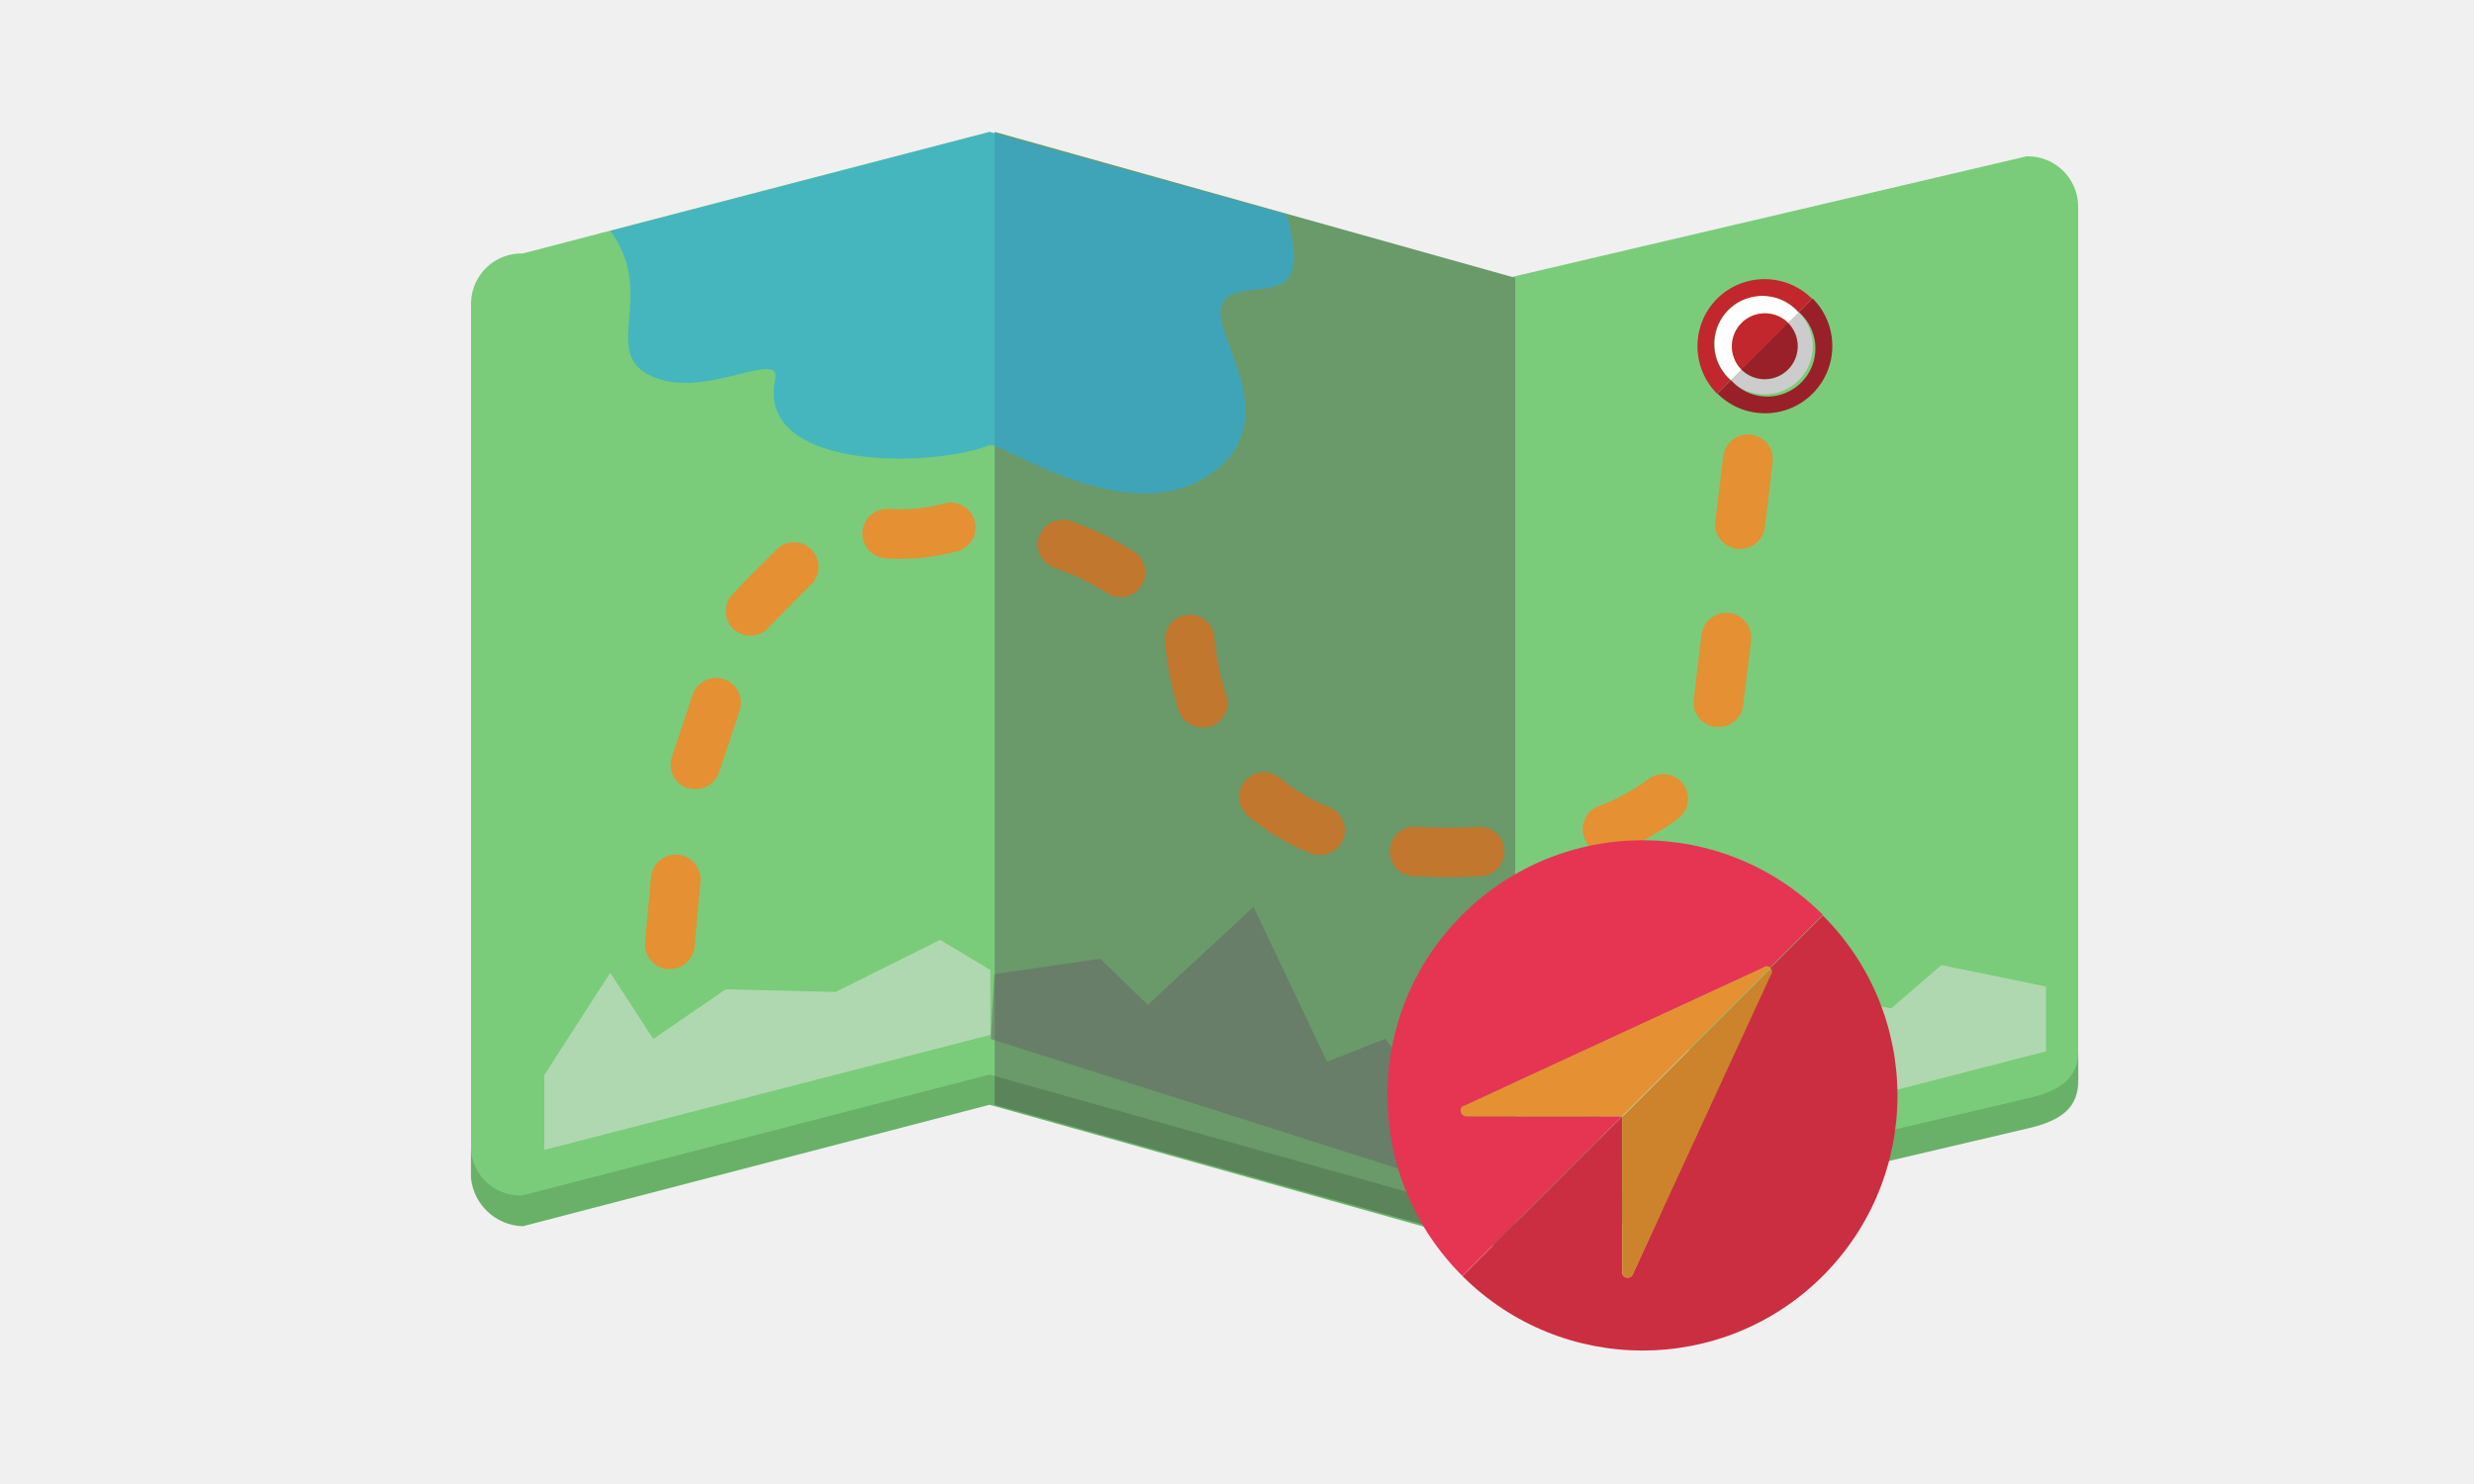
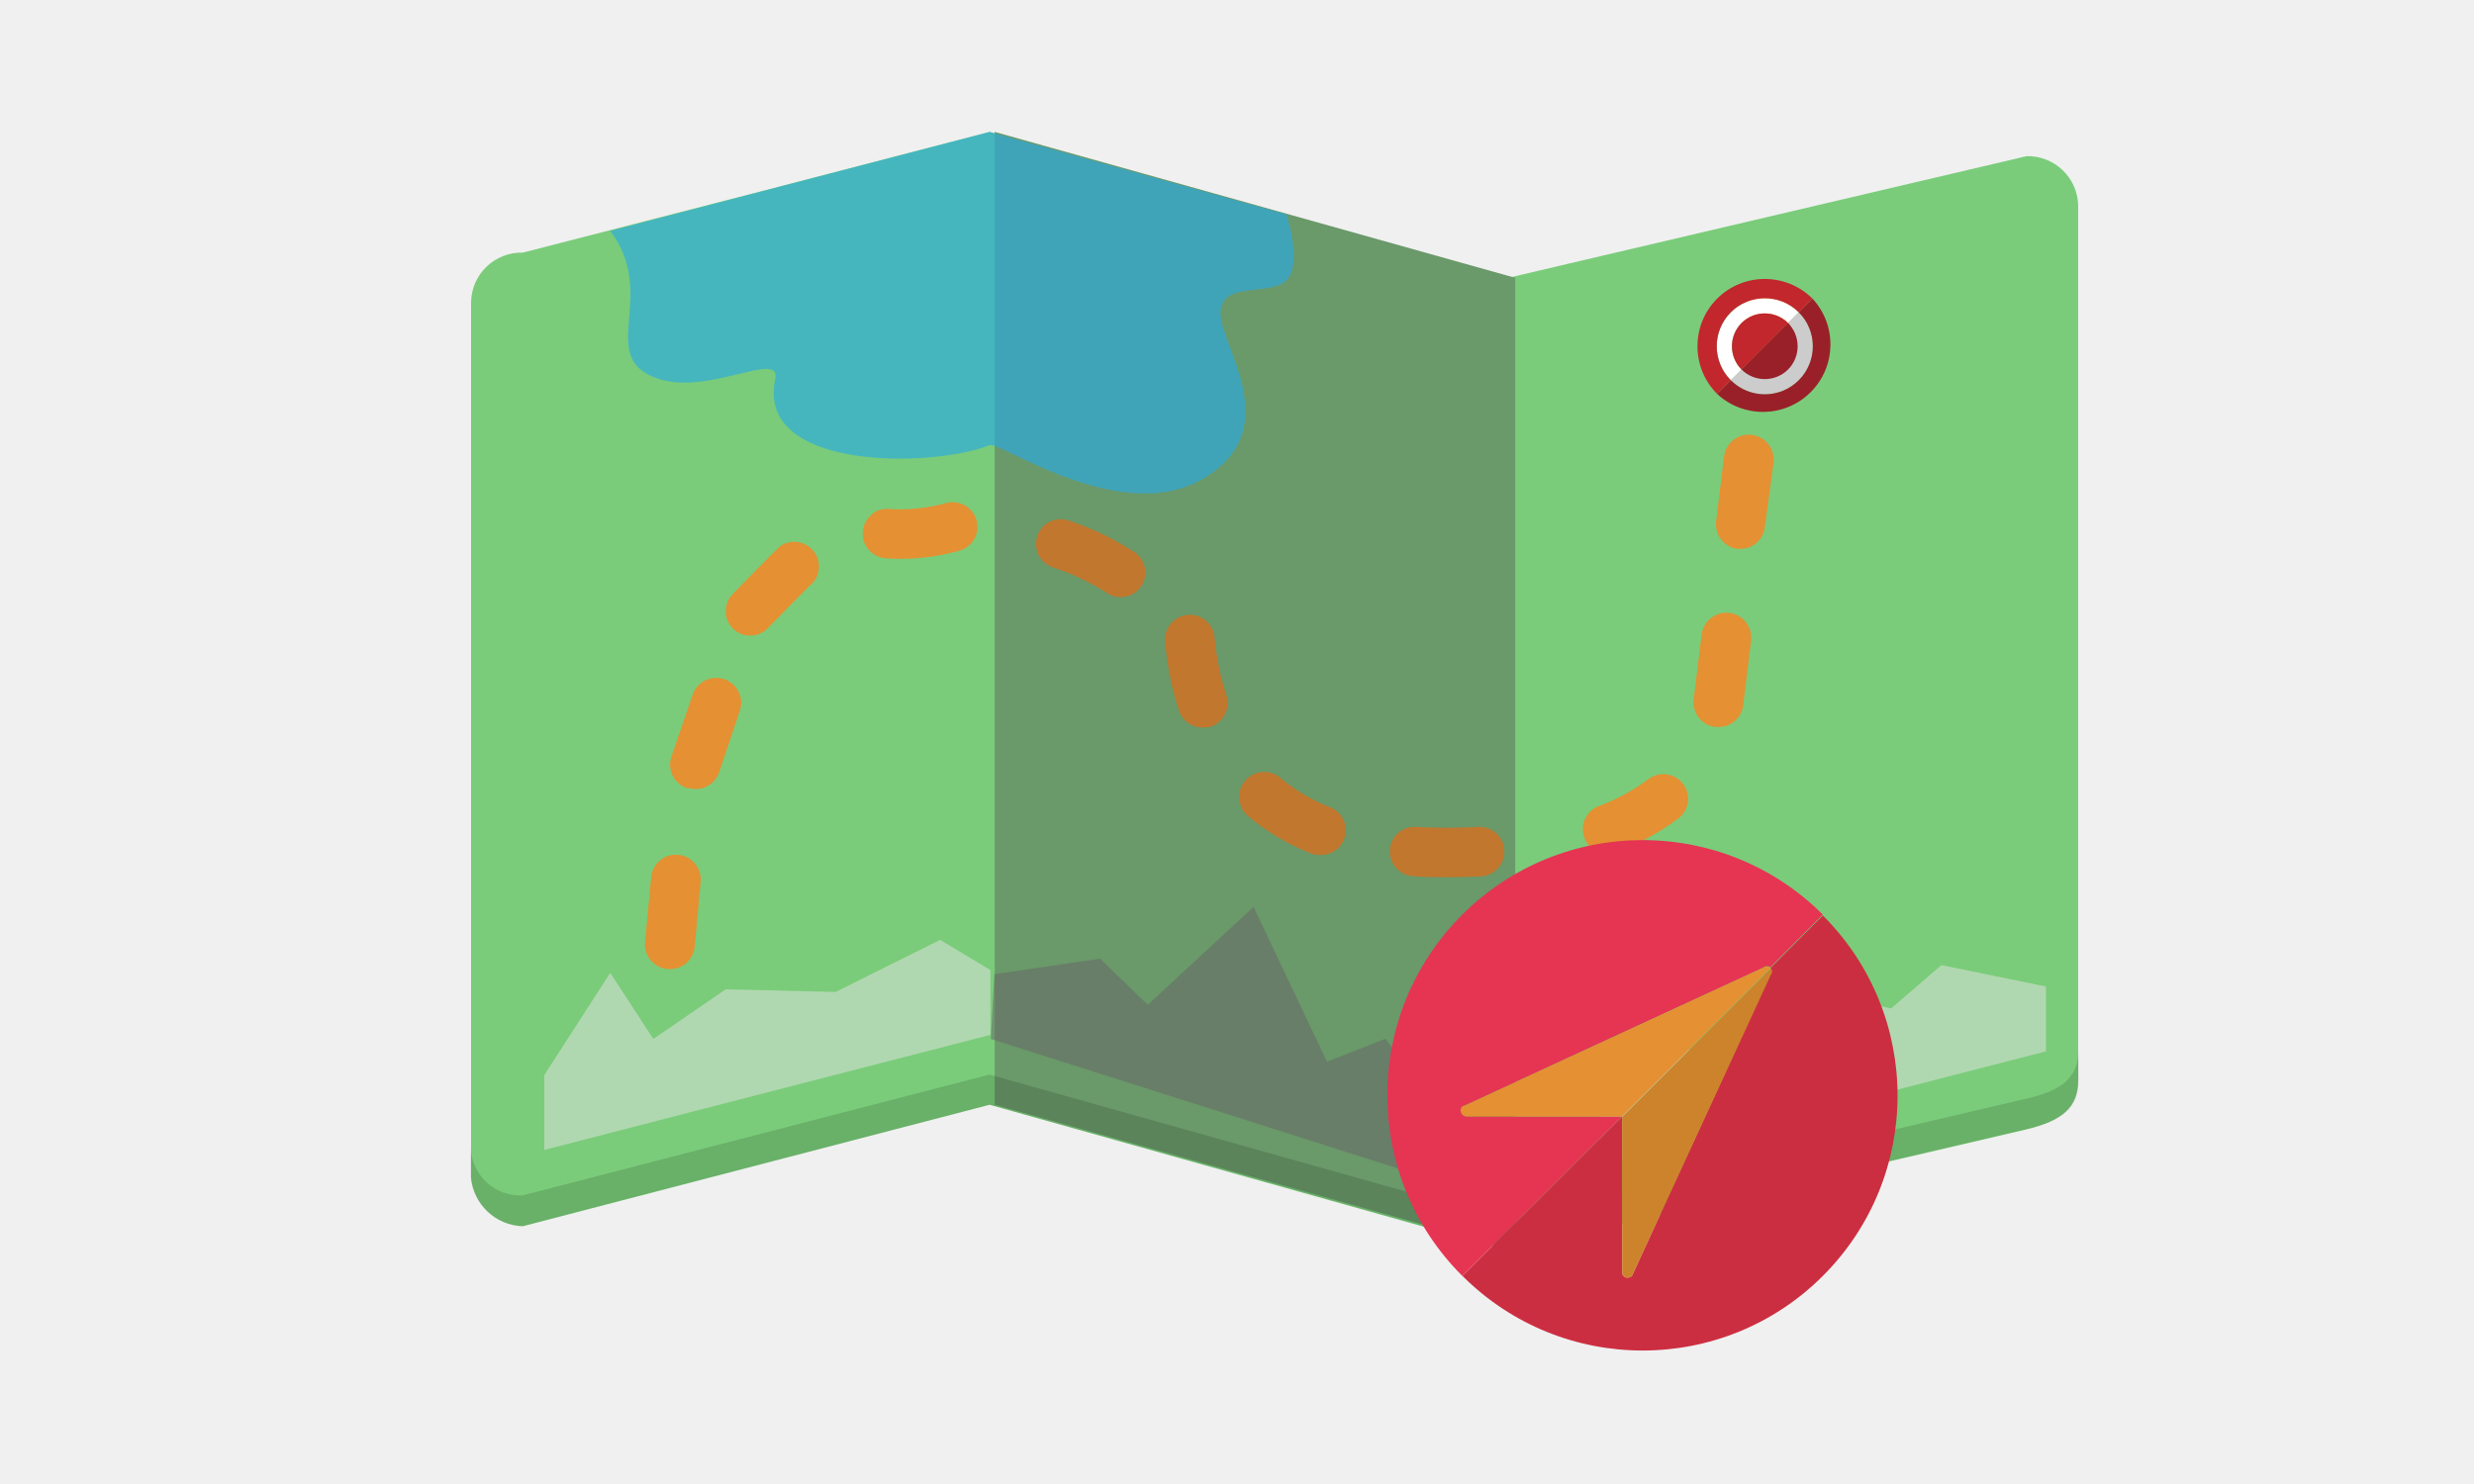
- <svg xmlns="http://www.w3.org/2000/svg" id="图层_1" data-name="图层 1" viewBox="0 0 150 90">
+ <svg xmlns="http://www.w3.org/2000/svg" viewBox="0 0 150 90">
  <defs>
-     <style>.cls-1{fill:#7acc7a;}.cls-2{fill:#6a996a;}.cls-3{fill:#e59033;}.cls-4{fill:#c1772d;}.cls-5{opacity:0.14;}.cls-6{opacity:0.52;}.cls-7{fill:#e2e2e2;}.cls-8{fill:#666;}.cls-9{fill:#e53553;}.cls-10{fill:#cc2e41;}.cls-11{fill:#cc832b;}.cls-12{fill:#29abe2;opacity:0.65;}.cls-13{fill:#fff;}.cls-14{fill:#ccc;}.cls-15{fill:#992029;}.cls-16{fill:#c1272d;}</style>
+     <style>.a{fill:#7acc7a;}.b{fill:#6a996a;}.c{fill:#e59033;}.d{fill:#c1772d;}.e{opacity:0.14;}.f{opacity:0.52;}.g{fill:#e2e2e2;}.h{fill:#666;}.i{fill:#e53553;}.j{fill:#cc2e41;}.k{fill:#cc832b;}.l{fill:#29abe2;opacity:0.65;}.m{fill:#fff;}.n{fill:#ccc;}.o{fill:#992029;}.p{fill:#c1272d;}</style>
  </defs>
-   <path class="cls-1" d="M126,65.5c0,1.62-.93,2.45-3.14,2.95L91.42,75.83,60,67l-28.3,7.37a3.26,3.26,0,0,1-3.14-2.95V18.32a3.06,3.06,0,0,1,3.14-2.95L46,11.64,60,8l31.44,8.85,31.44-7.37A3.06,3.06,0,0,1,126,12.42Z" />
-   <path class="cls-2" d="M91.87,75.83,60.31,67V8l31.56,8.85q0,5.18,0,10.35Q91.87,51.51,91.87,75.83Z" />
-   <path class="cls-3" d="M40.61,58.77h-.14a1.5,1.5,0,0,1-1.36-1.63l.36-3.94a1.5,1.5,0,1,1,3,.28l-.36,3.94A1.5,1.5,0,0,1,40.61,58.77Z" />
-   <path class="cls-4" d="M87.82,53.2q-1,0-2.14-.06a1.5,1.5,0,1,1,.17-3,32,32,0,0,0,3.77,0,1.5,1.5,0,1,1,.18,3Q88.84,53.2,87.82,53.2Z" />
-   <path class="cls-4" d="M80,51.85a1.5,1.5,0,0,1-.56-.11,13.86,13.86,0,0,1-3.78-2.26,1.5,1.5,0,1,1,1.94-2.29,10.81,10.81,0,0,0,3,1.77A1.5,1.5,0,0,1,80,51.85Z" />
-   <path class="cls-3" d="M97.46,51.79a1.5,1.5,0,0,1-.54-2.9A12.3,12.3,0,0,0,100,47.21a1.5,1.5,0,0,1,1.82,2.38A15.23,15.23,0,0,1,98,51.69,1.48,1.48,0,0,1,97.46,51.79Z" />
-   <path class="cls-3" d="M41.83,47.81l-.14,0a1.5,1.5,0,0,1-.95-1.9L42,42.12a1.5,1.5,0,1,1,2.84,1l-1.25,3.75A1.5,1.5,0,0,1,41.83,47.81Z" />
-   <path class="cls-4" d="M72.91,44.12a1.5,1.5,0,0,1-1.43-1,19.44,19.44,0,0,1-.85-4.19,1.5,1.5,0,1,1,3-.28,16.44,16.44,0,0,0,.72,3.54,1.5,1.5,0,0,1-1,1.89A1.52,1.52,0,0,1,72.91,44.12Z" />
-   <path class="cls-3" d="M104.22,44.09H104a1.5,1.5,0,0,1-1.31-1.67l.48-3.93a1.5,1.5,0,0,1,3,.37l-.48,3.93A1.5,1.5,0,0,1,104.22,44.09Z" />
-   <path class="cls-3" d="M44.56,38.23l-.12-.1a1.5,1.5,0,0,1,0-2.12c1-1.08,1.88-1.93,2.4-2.44l.44-.42a1.5,1.5,0,0,1,2,2.2l-.37.36c-.51.5-1.33,1.34-2.36,2.4A1.5,1.5,0,0,1,44.56,38.23Z" />
-   <path class="cls-4" d="M69.21,35.52l0,0a1.5,1.5,0,0,1-2.07.46l-.24-.15a14.13,14.13,0,0,0-3-1.4,1.5,1.5,0,0,1,.93-2.85,17.19,17.19,0,0,1,3.61,1.69l.29.18A1.5,1.5,0,0,1,69.21,35.52Z" />
-   <path class="cls-3" d="M105.54,33.29h-.18A1.5,1.5,0,0,1,104,31.61l.48-3.93a1.5,1.5,0,0,1,3,.36L107,32A1.5,1.5,0,0,1,105.54,33.29Z" />
-   <path class="cls-3" d="M52.91,31.14a1.49,1.49,0,0,1,1-.27,10.35,10.35,0,0,0,3.41-.35,1.5,1.5,0,0,1,.76,2.9,13.34,13.34,0,0,1-4.4.44,1.5,1.5,0,0,1-.75-2.73Z" />
-   <path class="cls-3" d="M106.87,22.44h-.18a1.5,1.5,0,0,1-1.31-1.67l.24-2a1.5,1.5,0,0,1,3,.36l-.24,2A1.5,1.5,0,0,1,106.87,22.44Z" />
-   <path class="cls-5" d="M122.86,66.63,91.42,74,60,65.17,31.68,72.5a3,3,0,0,1-3.14-2.93v1.86a3.26,3.26,0,0,0,3.14,2.93L60,67l31.44,8.8,31.44-7.34c2.22-.49,3.14-1.32,3.14-2.93V63.7C126,65.31,125.07,66.14,122.86,66.63Z" />
-   <g class="cls-6">
-     <polygon class="cls-7" points="45.89 66.41 60.05 62.76 60.05 58.83 57 57 50.66 60.16 44 60 39.61 63.01 37 59 33 65.2 33 69.74 45.89 66.41" />
+   <path class="a" d="M126,65.5c0,1.63-.93,2.46-3.14,3L91.42,75.83,60,67l-28.3,7.37a3.26,3.26,0,0,1-3.14-2.95V18.32a3.06,3.06,0,0,1,3.14-3L46,11.64,60,8l31.44,8.85,31.44-7.38A3.06,3.06,0,0,1,126,12.42Z" />
+   <path class="b" d="M91.87,75.83,60.31,67V8l31.56,8.85v59Z" />
+   <path class="c" d="M40.61,58.77h-.14a1.5,1.5,0,0,1-1.36-1.63l.37-3.94a1.5,1.5,0,0,1,3,.28l-.36,3.94A1.49,1.49,0,0,1,40.61,58.77Z" />
+   <path class="d" d="M87.82,53.2c-.7,0-1.41,0-2.14-.06a1.5,1.5,0,0,1-1.41-1.58,1.48,1.48,0,0,1,1.58-1.41,33.83,33.83,0,0,0,3.77,0,1.5,1.5,0,0,1,.18,3C89.16,53.18,88.5,53.2,87.82,53.2Z" />
+   <path class="d" d="M80,51.85a1.36,1.36,0,0,1-.56-.11,13.8,13.8,0,0,1-3.79-2.26,1.5,1.5,0,0,1,2-2.29,10.68,10.68,0,0,0,3,1.77A1.5,1.5,0,0,1,80,51.85Z" />
+   <path class="c" d="M97.46,51.79a1.5,1.5,0,0,1-.53-2.9A12.2,12.2,0,0,0,100,47.21a1.5,1.5,0,0,1,1.82,2.38A15.26,15.26,0,0,1,98,51.69,1.47,1.47,0,0,1,97.46,51.79Z" />
+   <path class="c" d="M41.83,47.81l-.13,0a1.5,1.5,0,0,1-1-1.9L42,42.12a1.5,1.5,0,0,1,2.85,1l-1.26,3.75A1.5,1.5,0,0,1,41.83,47.81Z" />
+   <path class="d" d="M72.91,44.12a1.48,1.48,0,0,1-1.42-1,18.86,18.86,0,0,1-.85-4.19,1.5,1.5,0,1,1,3-.28,16.21,16.21,0,0,0,.72,3.54,1.49,1.49,0,0,1-1,1.89A1.55,1.55,0,0,1,72.91,44.12Z" />
+   <path class="c" d="M104.22,44.09H104a1.51,1.51,0,0,1-1.31-1.68l.48-3.92a1.5,1.5,0,0,1,3,.36l-.48,3.93A1.5,1.5,0,0,1,104.22,44.09Z" />
+   <path class="c" d="M44.56,38.23l-.12-.1a1.5,1.5,0,0,1,0-2.12c1.05-1.08,1.88-1.93,2.4-2.44l.44-.43a1.5,1.5,0,0,1,2,2.21c-.13.11-.25.23-.37.35-.51.51-1.33,1.34-2.36,2.4A1.49,1.49,0,0,1,44.56,38.23Z" />
+   <path class="d" d="M69.21,35.52v0a1.5,1.5,0,0,1-2.07.46l-.24-.15a14.26,14.26,0,0,0-3-1.4,1.5,1.5,0,1,1,.93-2.85,17,17,0,0,1,3.61,1.69l.29.18A1.49,1.49,0,0,1,69.21,35.52Z" />
+   <path class="c" d="M105.54,33.29h-.18a1.5,1.5,0,0,1-1.31-1.67l.48-3.93a1.5,1.5,0,0,1,3,.36L107,32A1.5,1.5,0,0,1,105.54,33.29Z" />
+   <path class="c" d="M52.91,31.14a1.45,1.45,0,0,1,1-.27,10.52,10.52,0,0,0,3.42-.35,1.5,1.5,0,1,1,.76,2.9,13.19,13.19,0,0,1-4.4.44,1.5,1.5,0,0,1-.75-2.72Z" />
+   <path class="c" d="M106.87,22.44h-.19a1.5,1.5,0,0,1-1.3-1.67l.24-2a1.5,1.5,0,1,1,3,.37l-.25,2A1.49,1.49,0,0,1,106.87,22.44Z" />
+   <path class="e" d="M122.86,66.63,91.42,74,60,65.17,31.68,72.5a3,3,0,0,1-3.14-2.93v1.85a3.26,3.26,0,0,0,3.14,2.94L60,67l31.44,8.81,31.44-7.34c2.21-.49,3.14-1.32,3.14-2.93V63.7C126,65.31,125.07,66.14,122.86,66.63Z" />
+   <g class="f">
+     <polygon class="g" points="45.89 66.41 60.05 62.76 60.05 58.83 57 57 50.66 60.16 44 60 39.61 63.01 37 59 33 65.2 33 69.74 45.89 66.41" />
  </g>
-   <g class="cls-6">
-     <polygon class="cls-8" points="74.01 67.44 60.07 63.01 60.29 59.08 66.7 58.14 69.59 60.94 76 55 80.46 64.39 84 63 86.94 66.95 86.69 71.48 74.01 67.44" />
+   <g class="f">
+     <polygon class="h" points="74.01 67.44 60.07 63.01 60.29 59.08 66.7 58.14 69.59 60.94 76 55 80.46 64.39 84 63 86.94 66.95 86.69 71.48 74.01 67.44" />
  </g>
-   <g class="cls-6">
-     <polygon class="cls-7" points="109.89 67.41 124.05 63.76 124.05 59.83 117.71 58.53 114.66 61.16 107.92 59.76 103.61 64.01 100.21 63.05 97 66.2 97 70.74 109.89 67.41" />
+   <g class="f">
+     <polygon class="g" points="109.89 67.41 124.05 63.76 124.05 59.83 117.71 58.53 114.66 61.16 107.92 59.76 103.61 64.01 100.21 63.05 97 66.2 97 70.74 109.89 67.41" />
  </g>
-   <path class="cls-9" d="M88.93,67.71a.34.34,0,0,1-.35-.26.28.28,0,0,1,.22-.39l18.13-8.38a.3.3,0,0,1,.39,0h0l3.2-3.2h0A15.46,15.46,0,0,0,88.66,77.38h0l9.68-9.68Z" />
-   <path class="cls-10" d="M110.52,77.38a15.46,15.46,0,0,0,0-21.86l-3.2,3.2a.3.3,0,0,1,0,.39L99,77.26a.31.31,0,0,1-.3.22h-.09a.34.34,0,0,1-.26-.35V67.71h0l-9.68,9.68A15.46,15.46,0,0,0,110.52,77.38Z" />
-   <path class="cls-11" d="M98.35,67.71v9.43a.34.34,0,0,0,.26.35h.09a.31.31,0,0,0,.3-.22l8.37-18.15a.3.3,0,0,0,0-.39l-9,9Z" />
-   <path class="cls-3" d="M106.94,58.67,88.8,67.05a.28.28,0,0,0-.22.39.34.34,0,0,0,.35.26h9.41l9-9h0A.3.3,0,0,0,106.94,58.67Z" />
-   <path class="cls-12" d="M37,14c3,4-1,7.76,3,9,3.06,1,7.39-1.8,7,0-1.2,5.55,9.47,5.39,13,4,.64-.25,8,5,13,2s1-8,1-10,3-1,4-2,0-4,0-4L60,8,37,14Z" />
-   <path class="cls-13" d="M105.59,19.59a2,2,0,0,1,2.83,0l.65-.65a2.92,2.92,0,1,0-4.12,4.12l.65-.65A2,2,0,0,1,105.59,19.59Z" />
-   <path class="cls-14" d="M109.06,23.06a2.92,2.92,0,0,0,0-4.12l-.65.65a2,2,0,1,1-2.83,2.83l-.65.65A2.92,2.92,0,0,0,109.06,23.06Z" />
-   <path class="cls-15" d="M109.89,18.11l-.41.41-.41.41a2.92,2.92,0,1,1-4.12,4.12l-.41.41-.41.41a4.08,4.08,0,0,0,5.77-5.77Z" />
-   <path class="cls-16" d="M104.11,18.11a4.09,4.09,0,0,0,0,5.77l.41-.41.41-.41a2.92,2.92,0,1,1,4.12-4.12l.41-.41.41-.41A4.09,4.09,0,0,0,104.11,18.11Z" />
-   <path class="cls-16" d="M105.59,19.59a2,2,0,0,0,0,2.83l2.83-2.83A2,2,0,0,0,105.59,19.59Z" />
-   <path class="cls-15" d="M108.41,22.41a2,2,0,0,0,0-2.83l-2.83,2.83A2,2,0,0,0,108.41,22.41Z" />
+   <path class="i" d="M88.93,67.71a.35.35,0,0,1-.35-.27.28.28,0,0,1,.22-.39l18.14-8.38a.3.3,0,0,1,.39,0h0l3.19-3.2h0A15.46,15.46,0,0,0,88.66,77.38h0l9.68-9.67Z" />
+   <path class="j" d="M110.52,77.38a15.45,15.45,0,0,0,0-21.86l-3.19,3.2a.3.3,0,0,1,0,.39L99,77.26a.31.31,0,0,1-.3.22h-.09a.33.33,0,0,1-.26-.35V67.71h0l-9.68,9.67A15.45,15.45,0,0,0,110.52,77.38Z" />
+   <path class="k" d="M98.35,67.71v9.42a.33.33,0,0,0,.26.35h.09a.31.31,0,0,0,.3-.22l8.37-18.15a.3.3,0,0,0,0-.39l-9,9Z" />
+   <path class="c" d="M106.94,58.67,88.8,67.05a.28.28,0,0,0-.22.39.35.35,0,0,0,.35.27h9.41l9-9h0A.3.3,0,0,0,106.94,58.67Z" />
+   <path class="l" d="M37,14c3,4-1,7.76,3,9,3.06.95,7.39-1.8,7,0-1.2,5.55,9.47,5.39,13,4,.64-.25,8,5,13,2s1-8,1-10,3-1,4-2,0-4,0-4L60,8,37,14Z" />
+   <path class="m" d="M105.59,19.59a2,2,0,0,1,2.82,0l.65-.65a2.91,2.91,0,0,0-4.12,4.12l.65-.65A2,2,0,0,1,105.59,19.59Z" />
+   <path class="n" d="M109.06,23.06a2.91,2.91,0,0,0,0-4.12l-.65.65a2,2,0,0,1-2.82,2.82l-.65.65A2.91,2.91,0,0,0,109.06,23.06Z" />
+   <path class="o" d="M109.89,18.11l-.42.42-.41.41a2.91,2.91,0,0,1-4.12,4.12l-.41.41-.42.42a4.09,4.09,0,0,0,5.78-5.78Z" />
+   <path class="p" d="M104.11,18.11a4.1,4.1,0,0,0,0,5.78l.42-.42.41-.41a2.91,2.91,0,0,1,4.12-4.12l.41-.41.42-.42A4.1,4.1,0,0,0,104.11,18.11Z" />
+   <path class="p" d="M105.59,19.59a2,2,0,0,0,0,2.82l2.82-2.82A2,2,0,0,0,105.59,19.59Z" />
+   <path class="o" d="M108.41,22.41a2,2,0,0,0,0-2.82l-2.82,2.82A2,2,0,0,0,108.41,22.41Z" />
</svg>
